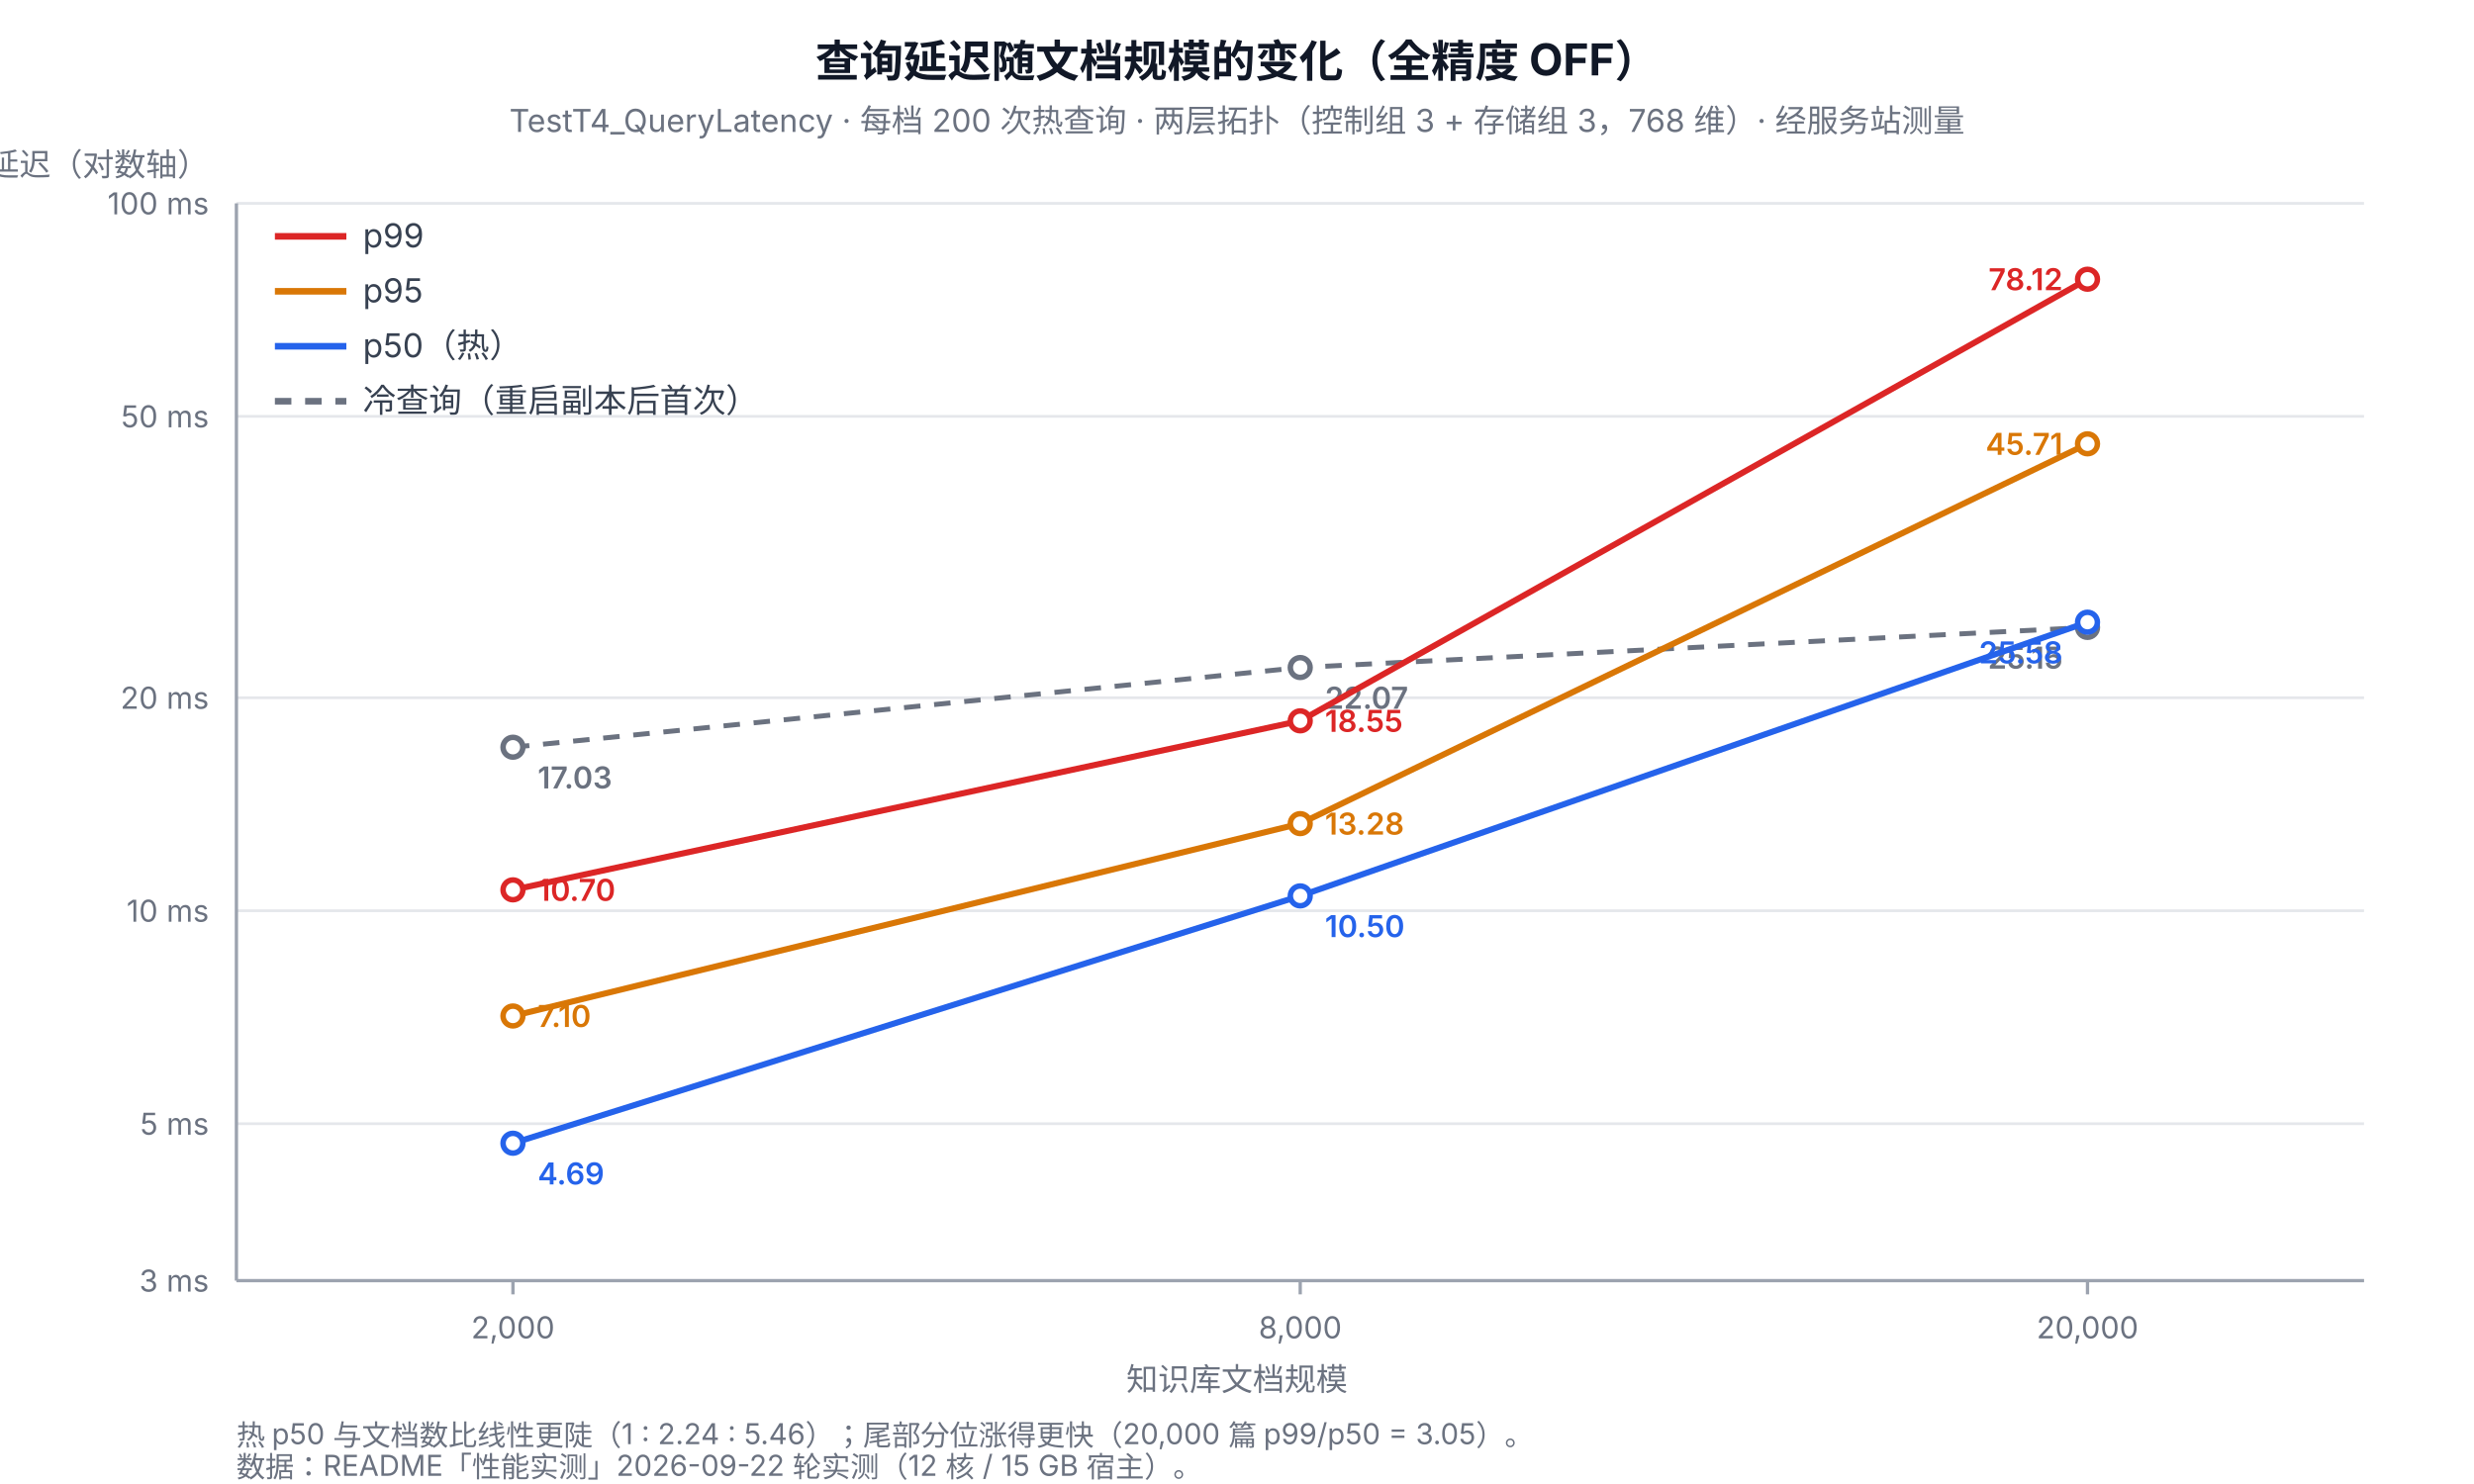
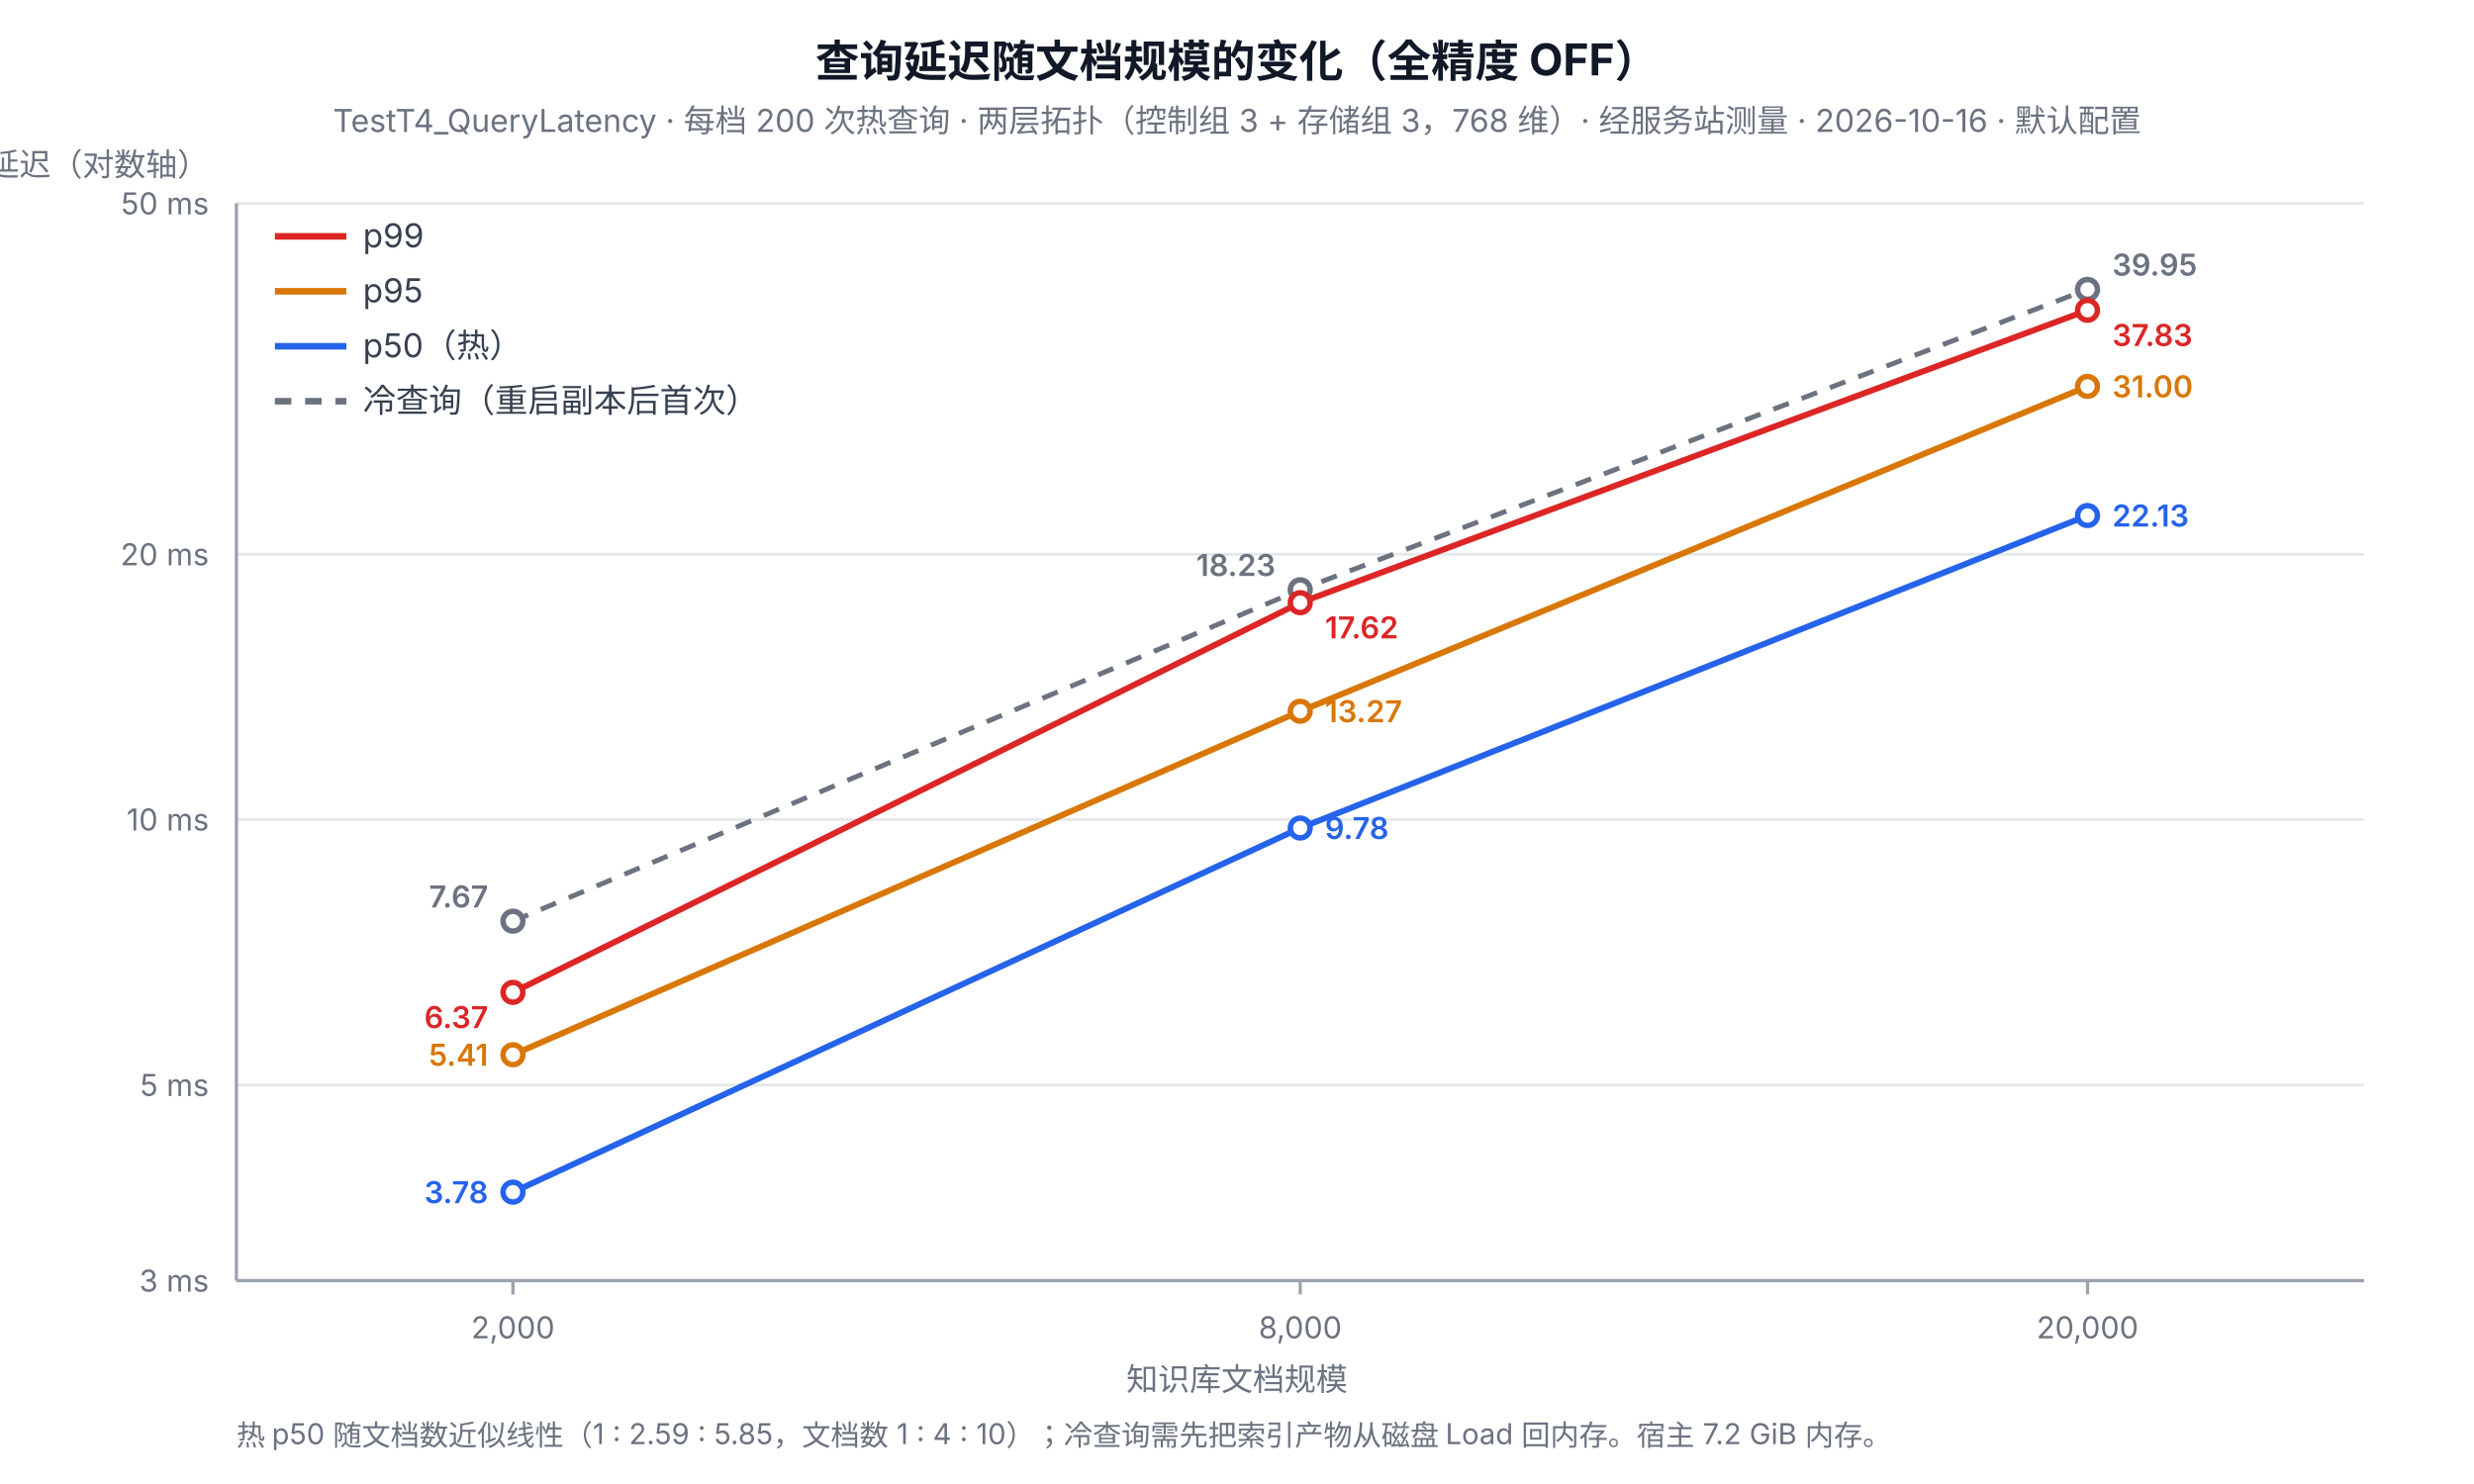
<svg xmlns="http://www.w3.org/2000/svg" width="900" height="540" viewBox="0 0 900 540" role="img" aria-label="查询延迟随文档规模的变化（全精度 OFF）">
  <defs>
    <style>
      text { font-family: -apple-system, BlinkMacSystemFont, "Segoe UI", "Noto Sans SC", "PingFang SC", "Hiragino Sans GB", "Microsoft YaHei", sans-serif; }
      .axis-t { font-size: 11.5px; fill: #6b7280; }
      .tick   { font-size: 11px; fill: #6b7280; }
      .pt     { font-size: 11px; font-weight: 600; }
      .legend { font-size: 12px; fill: #374151; }
      .note   { font-size: 10.5px; fill: #6b7280; }
      .grid   { stroke: #e5e7eb; stroke-width: 1; }
      .axline { stroke: #9ca3af; stroke-width: 1.2; }
    </style>
  </defs>
  <rect x="0" y="0" width="900" height="540" fill="#ffffff" />
  <text x="450.0" y="28" text-anchor="middle" font-size="16" font-weight="700" fill="#111827">查询延迟随文档规模的变化（全精度 OFF）</text>
-   <text x="450.0" y="48" text-anchor="middle" font-size="11.5" fill="#6b7280">TestT4_QueryLatency · 每档 200 次热查询 · 两层拓扑（控制组 3 + 存储组 3，768 维）· 经服务站测量</text>
+   <text x="450" y="48" text-anchor="middle" font-size="11.5" fill="#6b7280">TestT4_QueryLatency · 每档 200 次热查询 · 两层拓扑（控制组 3 + 存储组 3，768 维）· 经服务站测量 · 2026-10-16 · 默认配置</text>
  <line class="grid" x1="86" y1="466.0" x2="860" y2="466.0" />
  <text class="tick" x="76" y="470.0" text-anchor="end">3 ms</text>
-   <line class="grid" x1="86" y1="408.9" x2="860" y2="408.9" />
-   <text class="tick" x="76" y="412.9" text-anchor="end">5 ms</text>
-   <line class="grid" x1="86" y1="331.4" x2="860" y2="331.4" />
-   <text class="tick" x="76" y="335.4" text-anchor="end">10 ms</text>
-   <line class="grid" x1="86" y1="253.9" x2="860" y2="253.9" />
-   <text class="tick" x="76" y="257.9" text-anchor="end">20 ms</text>
-   <line class="grid" x1="86" y1="151.5" x2="860" y2="151.5" />
-   <text class="tick" x="76" y="155.5" text-anchor="end">50 ms</text>
+   <line class="grid" x1="86" y1="394.8" x2="860" y2="394.8" />
+   <text class="tick" x="76" y="398.8" text-anchor="end">5 ms</text>
+   <line class="grid" x1="86" y1="298.2" x2="860" y2="298.2" />
+   <text class="tick" x="76" y="302.2" text-anchor="end">10 ms</text>
+   <line class="grid" x1="86" y1="201.7" x2="860" y2="201.7" />
+   <text class="tick" x="76" y="205.7" text-anchor="end">20 ms</text>
  <line class="grid" x1="86" y1="74.0" x2="860" y2="74.0" />
-   <text class="tick" x="76" y="78.0" text-anchor="end">100 ms</text>
+   <text class="tick" x="76" y="78.0" text-anchor="end">50 ms</text>
  <line class="axline" x1="86" y1="74" x2="86" y2="466" />
  <line class="axline" x1="86" y1="466" x2="860" y2="466" />
  <text class="axis-t" x="76" y="64" text-anchor="end">延迟（对数轴）</text>
  <line class="axline" x1="186.6" y1="466" x2="186.6" y2="471" />
  <text class="tick" x="186.6" y="487" text-anchor="middle">2,000</text>
  <line class="axline" x1="473.0" y1="466" x2="473.0" y2="471" />
  <text class="tick" x="473.0" y="487" text-anchor="middle">8,000</text>
  <line class="axline" x1="759.4" y1="466" x2="759.4" y2="471" />
  <text class="tick" x="759.4" y="487" text-anchor="middle">20,000</text>
-   <text class="axis-t" x="450.0" y="506" text-anchor="middle">知识库文档规模</text>
-   <polyline points="186.6,271.9 473.0,242.9 759.4,228.3" fill="none" stroke="#6b7280" stroke-width="1.8" stroke-dasharray="6 5" stroke-linejoin="round" />
-   <circle cx="186.6" cy="271.9" r="3.6" fill="#ffffff" stroke="#6b7280" stroke-width="2" />
-   <text class="pt" x="195.6" y="286.9" text-anchor="start" fill="#6b7280">17.03</text>
-   <circle cx="473.0" cy="242.9" r="3.6" fill="#ffffff" stroke="#6b7280" stroke-width="2" />
-   <text class="pt" x="482.0" y="257.9" text-anchor="start" fill="#6b7280">22.07</text>
-   <circle cx="759.4" cy="228.3" r="3.6" fill="#ffffff" stroke="#6b7280" stroke-width="2" />
-   <text class="pt" x="750.4" y="243.3" text-anchor="end" fill="#6b7280">25.15</text>
-   <polyline points="186.6,323.8 473.0,262.3 759.4,101.6" fill="none" stroke="#dc2626" stroke-width="2.2" stroke-linejoin="round" />
-   <circle cx="186.6" cy="323.8" r="3.6" fill="#ffffff" stroke="#dc2626" stroke-width="2" />
-   <text class="pt" x="195.6" y="327.8" text-anchor="start" fill="#dc2626">10.70</text>
-   <circle cx="473.0" cy="262.3" r="3.6" fill="#ffffff" stroke="#dc2626" stroke-width="2" />
-   <text class="pt" x="482.0" y="266.3" text-anchor="start" fill="#dc2626">18.55</text>
-   <circle cx="759.4" cy="101.6" r="3.6" fill="#ffffff" stroke="#dc2626" stroke-width="2" />
-   <text class="pt" x="750.4" y="105.6" text-anchor="end" fill="#dc2626">78.12</text>
-   <polyline points="186.6,369.7 473.0,299.7 759.4,161.5" fill="none" stroke="#d97706" stroke-width="2.2" stroke-linejoin="round" />
-   <circle cx="186.6" cy="369.7" r="3.6" fill="#ffffff" stroke="#d97706" stroke-width="2" />
-   <text class="pt" x="195.6" y="373.7" text-anchor="start" fill="#d97706">7.10</text>
-   <circle cx="473.0" cy="299.7" r="3.6" fill="#ffffff" stroke="#d97706" stroke-width="2" />
-   <text class="pt" x="482.0" y="303.7" text-anchor="start" fill="#d97706">13.28</text>
-   <circle cx="759.4" cy="161.5" r="3.6" fill="#ffffff" stroke="#d97706" stroke-width="2" />
-   <text class="pt" x="750.4" y="165.5" text-anchor="end" fill="#d97706">45.71</text>
-   <polyline points="186.6,416.0 473.0,326.0 759.4,226.4" fill="none" stroke="#2563eb" stroke-width="2.2" stroke-linejoin="round" />
-   <circle cx="186.6" cy="416.0" r="3.6" fill="#ffffff" stroke="#2563eb" stroke-width="2" />
-   <text class="pt" x="195.6" y="431.0" text-anchor="start" fill="#2563eb">4.69</text>
-   <circle cx="473.0" cy="326.0" r="3.6" fill="#ffffff" stroke="#2563eb" stroke-width="2" />
-   <text class="pt" x="482.0" y="341.0" text-anchor="start" fill="#2563eb">10.50</text>
-   <circle cx="759.4" cy="226.4" r="3.6" fill="#ffffff" stroke="#2563eb" stroke-width="2" />
-   <text class="pt" x="750.4" y="241.4" text-anchor="end" fill="#2563eb">25.58</text>
+   <text class="axis-t" x="450" y="506" text-anchor="middle">知识库文档规模</text>
+   <polyline points="186.6,335.2 473.0,214.6 759.4,105.3" fill="none" stroke="#6b7280" stroke-width="1.8" stroke-dasharray="6 5" stroke-linejoin="round" />
+   <circle cx="186.6" cy="335.2" r="3.6" fill="#ffffff" stroke="#6b7280" stroke-width="2" />
+   <text class="pt" x="177.6" y="330.2" text-anchor="end" fill="#6b7280">7.67</text>
+   <circle cx="473.0" cy="214.6" r="3.6" fill="#ffffff" stroke="#6b7280" stroke-width="2" />
+   <text class="pt" x="464.0" y="209.6" text-anchor="end" fill="#6b7280">18.23</text>
+   <circle cx="759.4" cy="105.3" r="3.6" fill="#ffffff" stroke="#6b7280" stroke-width="2" />
+   <text class="pt" x="768.4" y="100.3" text-anchor="start" fill="#6b7280">39.95</text>
+   <polyline points="186.6,361.1 473.0,219.3 759.4,112.9" fill="none" stroke="#dc2626" stroke-width="2.2" stroke-linejoin="round" />
+   <circle cx="186.6" cy="361.1" r="3.6" fill="#ffffff" stroke="#dc2626" stroke-width="2" />
+   <text class="pt" x="177.6" y="374.1" text-anchor="end" fill="#dc2626">6.37</text>
+   <circle cx="473.0" cy="219.3" r="3.6" fill="#ffffff" stroke="#dc2626" stroke-width="2" />
+   <text class="pt" x="482.0" y="232.3" text-anchor="start" fill="#dc2626">17.62</text>
+   <circle cx="759.4" cy="112.9" r="3.6" fill="#ffffff" stroke="#dc2626" stroke-width="2" />
+   <text class="pt" x="768.4" y="125.9" text-anchor="start" fill="#dc2626">37.83</text>
+   <polyline points="186.6,383.8 473.0,258.8 759.4,140.6" fill="none" stroke="#d97706" stroke-width="2.2" stroke-linejoin="round" />
+   <circle cx="186.6" cy="383.8" r="3.6" fill="#ffffff" stroke="#d97706" stroke-width="2" />
+   <text class="pt" x="177.6" y="387.8" text-anchor="end" fill="#d97706">5.41</text>
+   <circle cx="473.0" cy="258.8" r="3.6" fill="#ffffff" stroke="#d97706" stroke-width="2" />
+   <text class="pt" x="482.0" y="262.8" text-anchor="start" fill="#d97706">13.27</text>
+   <circle cx="759.4" cy="140.6" r="3.6" fill="#ffffff" stroke="#d97706" stroke-width="2" />
+   <text class="pt" x="768.4" y="144.6" text-anchor="start" fill="#d97706">31.00</text>
+   <polyline points="186.6,433.8 473.0,301.3 759.4,187.6" fill="none" stroke="#2563eb" stroke-width="2.2" stroke-linejoin="round" />
+   <circle cx="186.6" cy="433.8" r="3.6" fill="#ffffff" stroke="#2563eb" stroke-width="2" />
+   <text class="pt" x="177.6" y="437.8" text-anchor="end" fill="#2563eb">3.78</text>
+   <circle cx="473.0" cy="301.3" r="3.6" fill="#ffffff" stroke="#2563eb" stroke-width="2" />
+   <text class="pt" x="482.0" y="305.3" text-anchor="start" fill="#2563eb">9.78</text>
+   <circle cx="759.4" cy="187.6" r="3.6" fill="#ffffff" stroke="#2563eb" stroke-width="2" />
+   <text class="pt" x="768.4" y="191.6" text-anchor="start" fill="#2563eb">22.13</text>
  <line x1="100" y1="86" x2="126" y2="86" stroke="#dc2626" stroke-width="2.4" />
  <text class="legend" x="132" y="90">p99</text>
  <line x1="100" y1="106" x2="126" y2="106" stroke="#d97706" stroke-width="2.4" />
  <text class="legend" x="132" y="110">p95</text>
  <line x1="100" y1="126" x2="126" y2="126" stroke="#2563eb" stroke-width="2.4" />
  <text class="legend" x="132" y="130">p50（热）</text>
  <line x1="100" y1="146" x2="126" y2="146" stroke="#6b7280" stroke-width="2.4" stroke-dasharray="6 5" />
  <text class="legend" x="132" y="150">冷查询（重启副本后首次）</text>
-   <text class="note" x="86" y="526">热 p50 与文档数比线性更陡（1 : 2.24 : 5.46）；尾部分位涨得更快（20,000 篇 p99/p50 = 3.05）。</text>
-   <text class="note" x="86" y="537.5">数据：README「性能实测」2026-09-22 轮实测（12 核 / 15 GB 宿主）。</text>
+   <text class="note" x="86" y="526">热 p50 随文档数近似线性（1 : 2.59 : 5.85，文档数 1 : 4 : 10）；冷查询需先把索引产物从磁盘 Load 回内存。宿主 7.2 GiB 内存。</text>
</svg>
